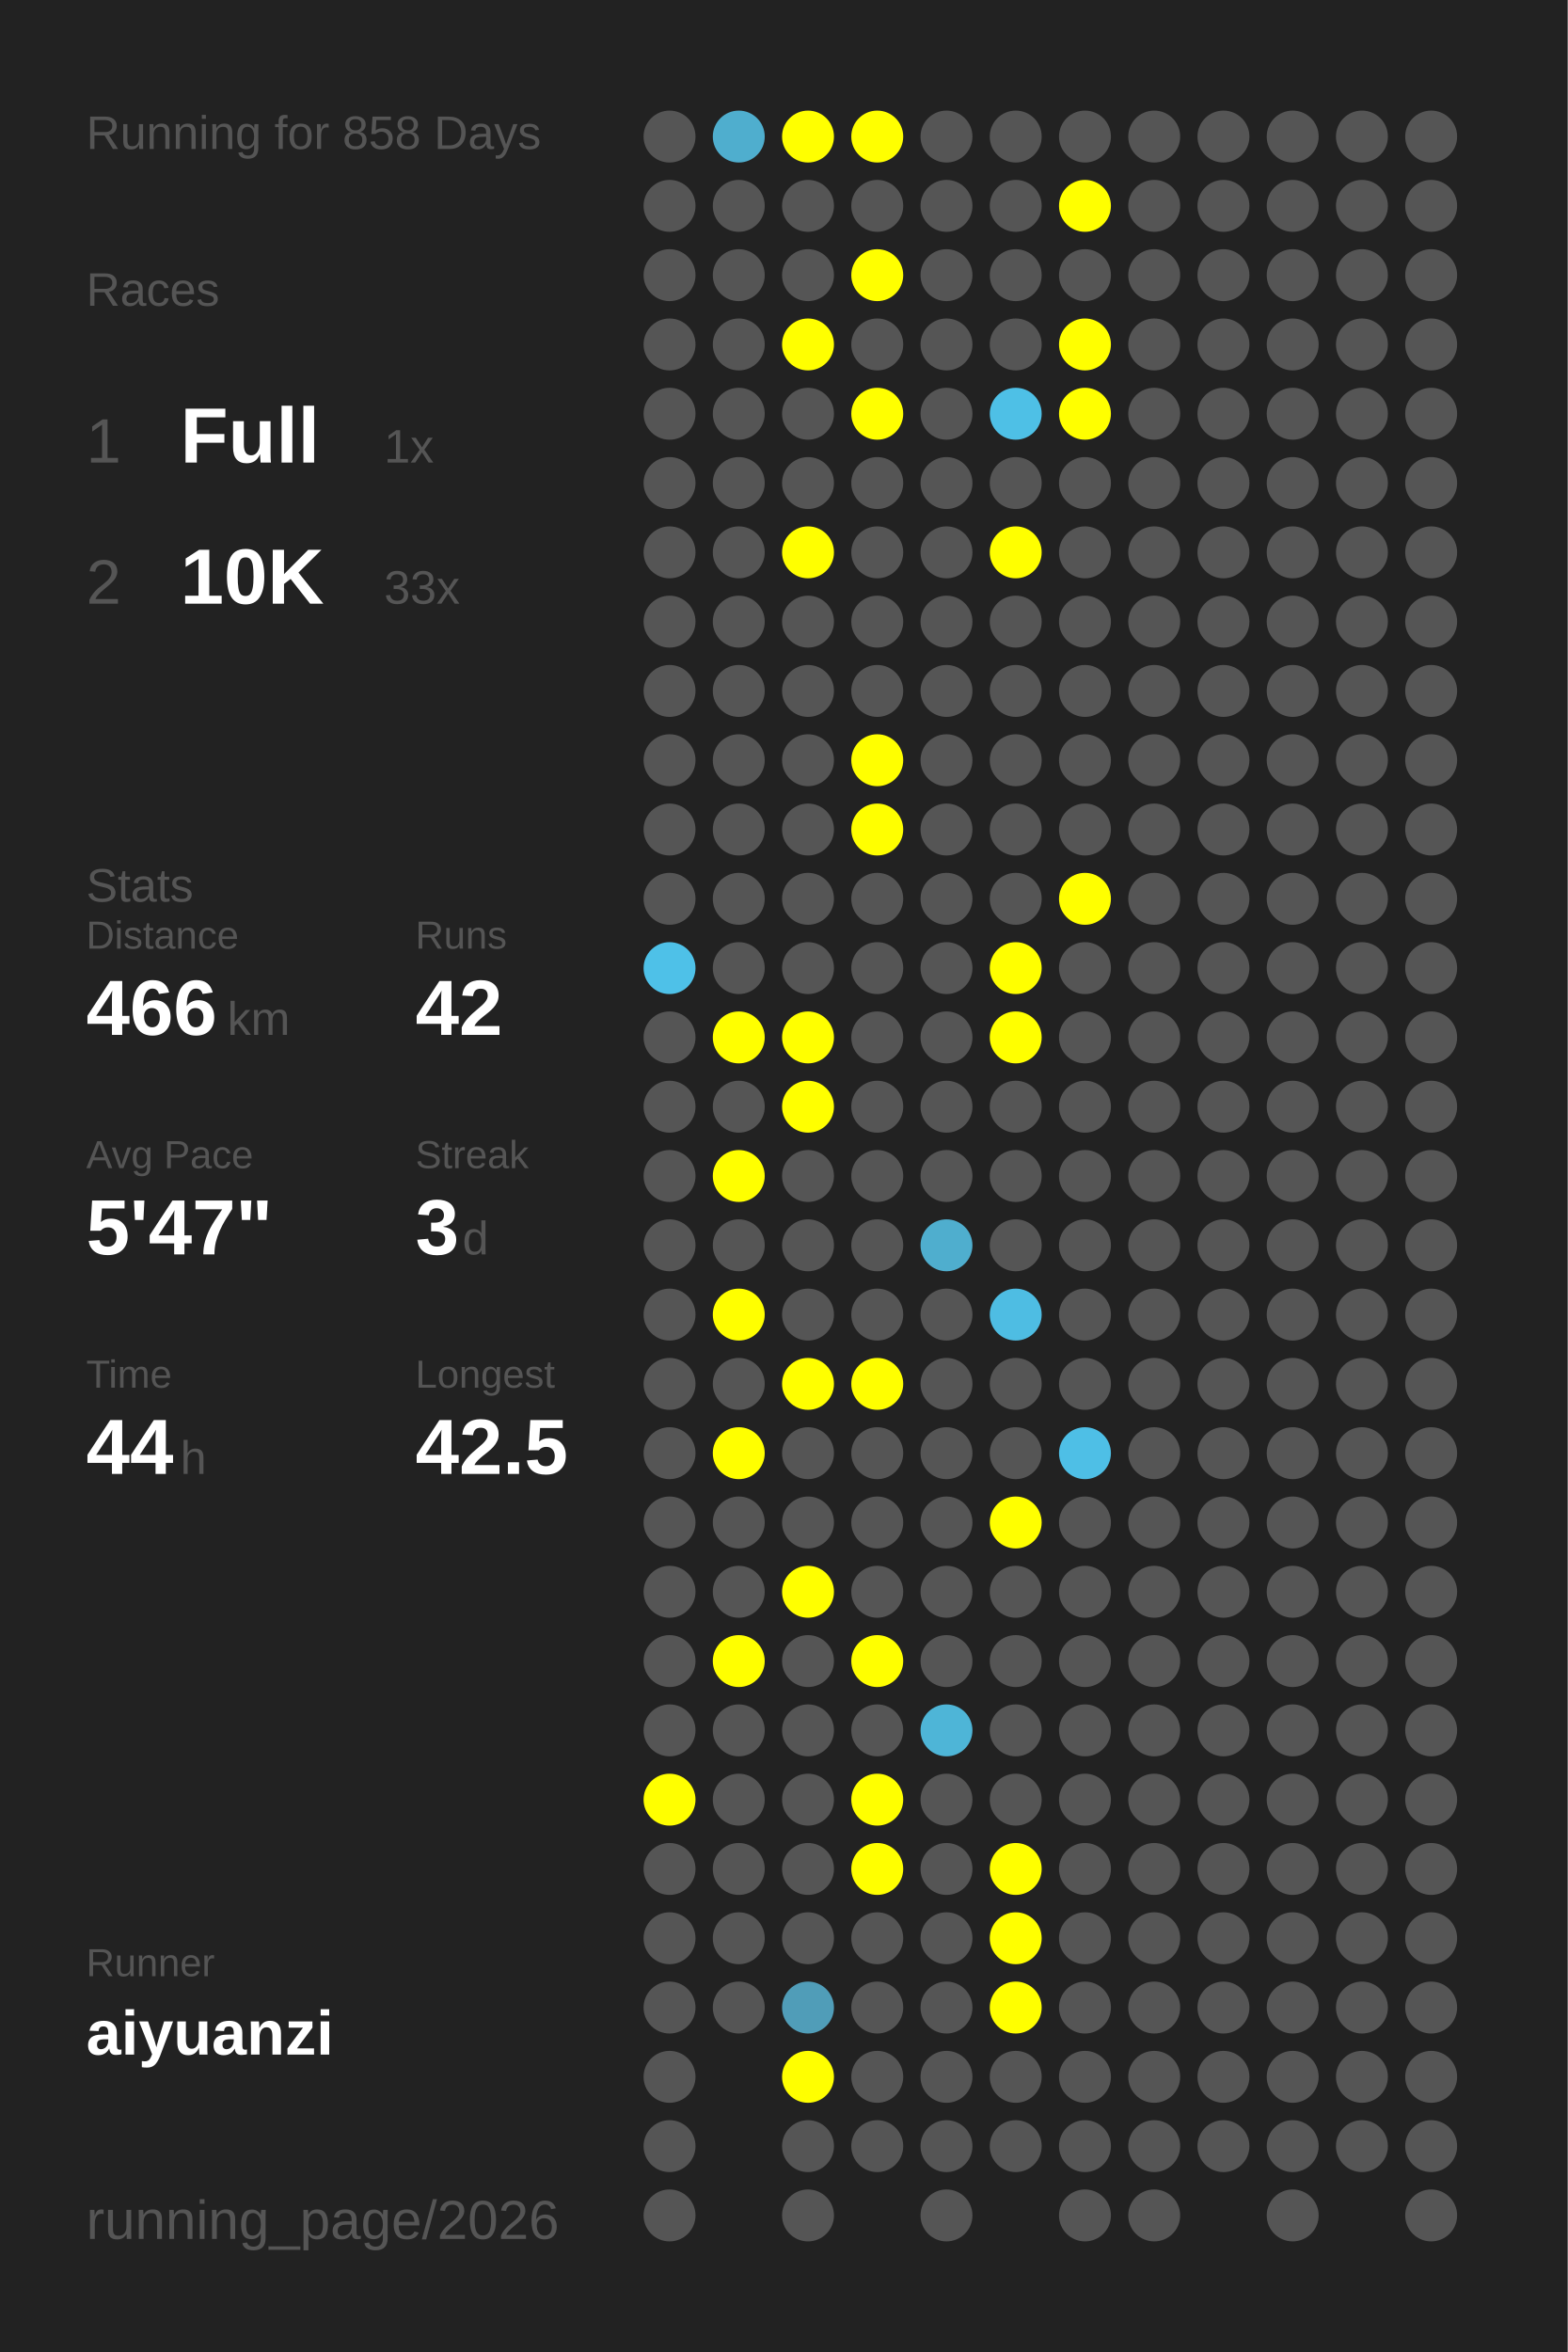
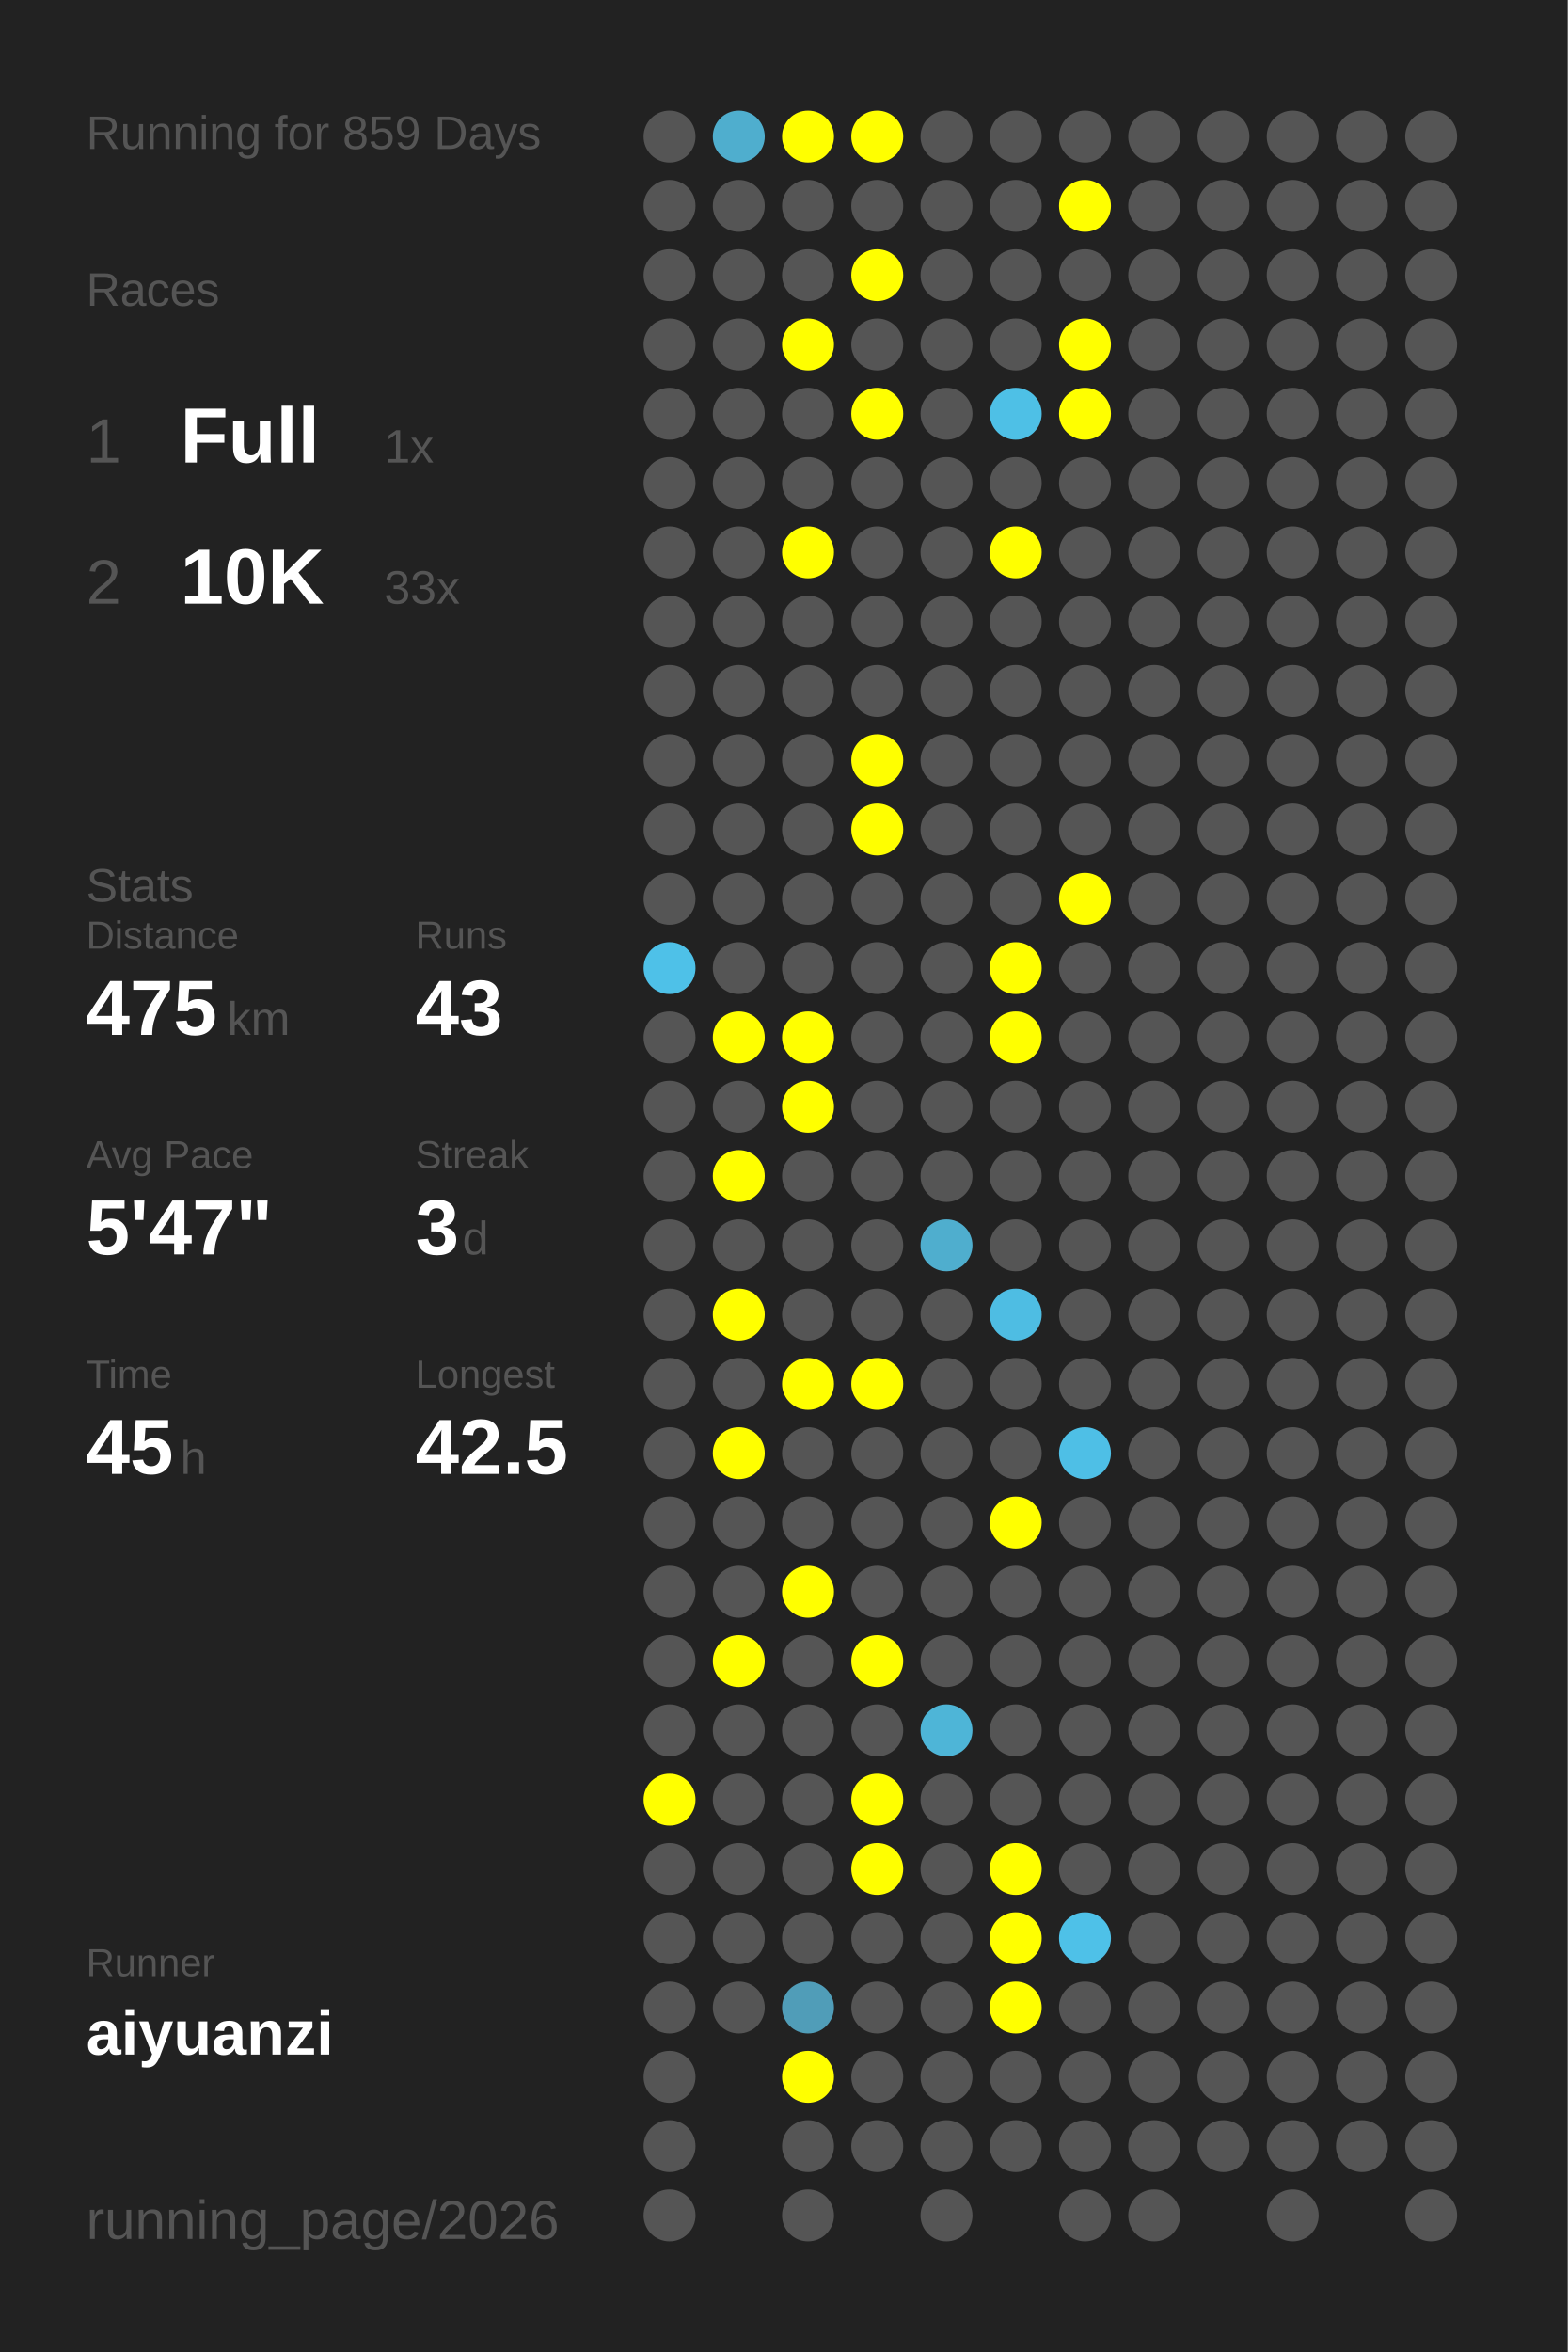
<svg xmlns="http://www.w3.org/2000/svg" baseProfile="full" height="300mm" version="1.1" viewBox="0,0,200,300" width="200mm">
  <defs />
  <rect fill="#222222" height="300" width="200" x="0" y="0" />
-   <text fill="#555555" style="font-size:6px; font-family:Arial;" x="11" y="19">Running for 858 Days</text>
+   <text fill="#555555" style="font-size:6px; font-family:Arial;" x="11" y="19">Running for 859 Days</text>
  <text fill="#555555" style="font-size:6px; font-family:Arial;" x="11" y="39">Races</text>
  <text fill="#555555" style="font-size:8px; font-family:Arial;" x="11" y="59">1</text>
  <text fill="#FFFFFF" style="font-size:10px; font-family:Arial; font-weight:bold;" x="23" y="59">Full</text>
  <text fill="#555555" style="font-size:6px; font-family:Arial;" x="49" y="59">1x</text>
  <text fill="#555555" style="font-size:8px; font-family:Arial;" x="11" y="77">2</text>
  <text fill="#FFFFFF" style="font-size:10px; font-family:Arial; font-weight:bold;" x="23" y="77">10K</text>
  <text fill="#555555" style="font-size:6px; font-family:Arial;" x="49" y="77">33x</text>
  <text fill="#555555" style="font-size:6px; font-family:Arial;" x="11" y="115">Stats</text>
  <text fill="#555555" style="font-size:5px; font-family:Arial;" x="11" y="121">Distance</text>
-   <text fill="#FFFFFF" style="font-size:10px; font-family:Arial; font-weight:bold;" x="11" y="132">466</text>
+   <text fill="#FFFFFF" style="font-size:10px; font-family:Arial; font-weight:bold;" x="11" y="132">475</text>
  <text fill="#555555" style="font-size:6px; font-family:Arial;" x="29" y="132">km</text>
  <text fill="#555555" style="font-size:5px; font-family:Arial;" x="53" y="121">Runs</text>
-   <text fill="#FFFFFF" style="font-size:10px; font-family:Arial; font-weight:bold;" x="53" y="132">42</text>
+   <text fill="#FFFFFF" style="font-size:10px; font-family:Arial; font-weight:bold;" x="53" y="132">43</text>
  <text fill="#555555" style="font-size:5px; font-family:Arial;" x="11" y="149">Avg Pace</text>
  <text fill="#FFFFFF" style="font-size:10px; font-family:Arial; font-weight:bold;" x="11" y="160">5'47"</text>
  <text fill="#555555" style="font-size:5px; font-family:Arial;" x="53" y="149">Streak</text>
  <text fill="#FFFFFF" style="font-size:10px; font-family:Arial; font-weight:bold;" x="53" y="160">3</text>
  <text fill="#555555" style="font-size:6px; font-family:Arial;" x="59" y="160">d</text>
  <text fill="#555555" style="font-size:5px; font-family:Arial;" x="11" y="177">Time</text>
-   <text fill="#FFFFFF" style="font-size:10px; font-family:Arial; font-weight:bold;" x="11" y="188">44</text>
+   <text fill="#FFFFFF" style="font-size:10px; font-family:Arial; font-weight:bold;" x="11" y="188">45</text>
  <text fill="#555555" style="font-size:6px; font-family:Arial;" x="23" y="188">h</text>
  <text fill="#555555" style="font-size:5px; font-family:Arial;" x="53" y="177">Longest</text>
  <text fill="#FFFFFF" style="font-size:10px; font-family:Arial; font-weight:bold;" x="53" y="188">42.5</text>
  <text fill="#555555" style="font-size:5px; font-family:Arial;" x="11" y="252.065">Runner</text>
  <text fill="#FFFFFF" style="font-size:8px; font-family:Arial; font-weight:bold;" x="11" y="262.065">aiyuanzi</text>
  <text fill="#555555" style="font-size:7px; font-family:Arial;" x="11" y="285.581">running_page/2026</text>
  <circle cx="85.417" cy="17.419" fill="#555555" r="3.312" />
  <circle cx="85.417" cy="26.258" fill="#555555" r="3.312" />
  <circle cx="85.417" cy="35.097" fill="#555555" r="3.312" />
  <circle cx="85.417" cy="43.935" fill="#555555" r="3.312" />
  <circle cx="85.417" cy="52.774" fill="#555555" r="3.312" />
  <circle cx="85.417" cy="61.613" fill="#555555" r="3.312" />
  <circle cx="85.417" cy="70.452" fill="#555555" r="3.312" />
  <circle cx="85.417" cy="79.29" fill="#555555" r="3.312" />
  <circle cx="85.417" cy="88.129" fill="#555555" r="3.312" />
  <circle cx="85.417" cy="96.968" fill="#555555" r="3.312" />
  <circle cx="85.417" cy="105.806" fill="#555555" r="3.312" />
  <circle cx="85.417" cy="114.645" fill="#555555" r="3.312" />
  <circle cx="85.417" cy="123.484" fill="#4ec1e8" r="3.312" />
  <circle cx="85.417" cy="132.323" fill="#555555" r="3.312" />
  <circle cx="85.417" cy="141.161" fill="#555555" r="3.312" />
  <circle cx="85.417" cy="150" fill="#555555" r="3.312" />
  <circle cx="85.417" cy="158.839" fill="#555555" r="3.312" />
  <circle cx="85.417" cy="167.677" fill="#555555" r="3.312" />
  <circle cx="85.417" cy="176.516" fill="#555555" r="3.312" />
  <circle cx="85.417" cy="185.355" fill="#555555" r="3.312" />
  <circle cx="85.417" cy="194.194" fill="#555555" r="3.312" />
  <circle cx="85.417" cy="203.032" fill="#555555" r="3.312" />
  <circle cx="85.417" cy="211.871" fill="#555555" r="3.312" />
  <circle cx="85.417" cy="220.71" fill="#555555" r="3.312" />
  <circle cx="85.417" cy="229.548" fill="#FFFF00" r="3.312" />
  <circle cx="85.417" cy="238.387" fill="#555555" r="3.312" />
  <circle cx="85.417" cy="247.226" fill="#555555" r="3.312" />
  <circle cx="85.417" cy="256.065" fill="#555555" r="3.312" />
  <circle cx="85.417" cy="264.903" fill="#555555" r="3.312" />
  <circle cx="85.417" cy="273.742" fill="#555555" r="3.312" />
  <circle cx="85.417" cy="282.581" fill="#555555" r="3.312" />
  <circle cx="94.25" cy="17.419" fill="#4faece" r="3.312" />
  <circle cx="94.25" cy="26.258" fill="#555555" r="3.312" />
  <circle cx="94.25" cy="35.097" fill="#555555" r="3.312" />
  <circle cx="94.25" cy="43.935" fill="#555555" r="3.312" />
  <circle cx="94.25" cy="52.774" fill="#555555" r="3.312" />
  <circle cx="94.25" cy="61.613" fill="#555555" r="3.312" />
  <circle cx="94.25" cy="70.452" fill="#555555" r="3.312" />
  <circle cx="94.25" cy="79.29" fill="#555555" r="3.312" />
  <circle cx="94.25" cy="88.129" fill="#555555" r="3.312" />
  <circle cx="94.25" cy="96.968" fill="#555555" r="3.312" />
  <circle cx="94.25" cy="105.806" fill="#555555" r="3.312" />
  <circle cx="94.25" cy="114.645" fill="#555555" r="3.312" />
  <circle cx="94.25" cy="123.484" fill="#555555" r="3.312" />
  <circle cx="94.25" cy="132.323" fill="#FFFF00" r="3.312" />
  <circle cx="94.25" cy="141.161" fill="#555555" r="3.312" />
  <circle cx="94.25" cy="150" fill="#FFFF00" r="3.312" />
  <circle cx="94.25" cy="158.839" fill="#555555" r="3.312" />
  <circle cx="94.25" cy="167.677" fill="#FFFF00" r="3.312" />
  <circle cx="94.25" cy="176.516" fill="#555555" r="3.312" />
  <circle cx="94.25" cy="185.355" fill="#FFFF00" r="3.312" />
  <circle cx="94.25" cy="194.194" fill="#555555" r="3.312" />
  <circle cx="94.25" cy="203.032" fill="#555555" r="3.312" />
  <circle cx="94.25" cy="211.871" fill="#FFFF00" r="3.312" />
  <circle cx="94.25" cy="220.71" fill="#555555" r="3.312" />
  <circle cx="94.25" cy="229.548" fill="#555555" r="3.312" />
  <circle cx="94.25" cy="238.387" fill="#555555" r="3.312" />
  <circle cx="94.25" cy="247.226" fill="#555555" r="3.312" />
  <circle cx="94.25" cy="256.065" fill="#555555" r="3.312" />
  <circle cx="103.083" cy="17.419" fill="#FFFF00" r="3.312" />
  <circle cx="103.083" cy="26.258" fill="#555555" r="3.312" />
  <circle cx="103.083" cy="35.097" fill="#555555" r="3.312" />
  <circle cx="103.083" cy="43.935" fill="#FFFF00" r="3.312" />
  <circle cx="103.083" cy="52.774" fill="#555555" r="3.312" />
  <circle cx="103.083" cy="61.613" fill="#555555" r="3.312" />
  <circle cx="103.083" cy="70.452" fill="#FFFF00" r="3.312" />
  <circle cx="103.083" cy="79.29" fill="#555555" r="3.312" />
  <circle cx="103.083" cy="88.129" fill="#555555" r="3.312" />
  <circle cx="103.083" cy="96.968" fill="#555555" r="3.312" />
  <circle cx="103.083" cy="105.806" fill="#555555" r="3.312" />
  <circle cx="103.083" cy="114.645" fill="#555555" r="3.312" />
  <circle cx="103.083" cy="123.484" fill="#555555" r="3.312" />
  <circle cx="103.083" cy="132.323" fill="#FFFF00" r="3.312" />
  <circle cx="103.083" cy="141.161" fill="#FFFF00" r="3.312" />
  <circle cx="103.083" cy="150" fill="#555555" r="3.312" />
  <circle cx="103.083" cy="158.839" fill="#555555" r="3.312" />
  <circle cx="103.083" cy="167.677" fill="#555555" r="3.312" />
  <circle cx="103.083" cy="176.516" fill="#FFFF00" r="3.312" />
  <circle cx="103.083" cy="185.355" fill="#555555" r="3.312" />
  <circle cx="103.083" cy="194.194" fill="#555555" r="3.312" />
  <circle cx="103.083" cy="203.032" fill="#FFFF00" r="3.312" />
  <circle cx="103.083" cy="211.871" fill="#555555" r="3.312" />
  <circle cx="103.083" cy="220.71" fill="#555555" r="3.312" />
  <circle cx="103.083" cy="229.548" fill="#555555" r="3.312" />
  <circle cx="103.083" cy="238.387" fill="#555555" r="3.312" />
  <circle cx="103.083" cy="247.226" fill="#555555" r="3.312" />
  <circle cx="103.083" cy="256.065" fill="#509db8" r="3.312" />
  <circle cx="103.083" cy="264.903" fill="#FFFF00" r="3.312" />
  <circle cx="103.083" cy="273.742" fill="#555555" r="3.312" />
  <circle cx="103.083" cy="282.581" fill="#555555" r="3.312" />
  <circle cx="111.917" cy="17.419" fill="#FFFF00" r="3.312" />
  <circle cx="111.917" cy="26.258" fill="#555555" r="3.312" />
  <circle cx="111.917" cy="35.097" fill="#FFFF00" r="3.312" />
  <circle cx="111.917" cy="43.935" fill="#555555" r="3.312" />
  <circle cx="111.917" cy="52.774" fill="#FFFF00" r="3.312" />
  <circle cx="111.917" cy="61.613" fill="#555555" r="3.312" />
  <circle cx="111.917" cy="70.452" fill="#555555" r="3.312" />
  <circle cx="111.917" cy="79.29" fill="#555555" r="3.312" />
  <circle cx="111.917" cy="88.129" fill="#555555" r="3.312" />
  <circle cx="111.917" cy="96.968" fill="#FFFF00" r="3.312" />
  <circle cx="111.917" cy="105.806" fill="#FFFF00" r="3.312" />
  <circle cx="111.917" cy="114.645" fill="#555555" r="3.312" />
  <circle cx="111.917" cy="123.484" fill="#555555" r="3.312" />
  <circle cx="111.917" cy="132.323" fill="#555555" r="3.312" />
  <circle cx="111.917" cy="141.161" fill="#555555" r="3.312" />
  <circle cx="111.917" cy="150" fill="#555555" r="3.312" />
  <circle cx="111.917" cy="158.839" fill="#555555" r="3.312" />
  <circle cx="111.917" cy="167.677" fill="#555555" r="3.312" />
  <circle cx="111.917" cy="176.516" fill="#FFFF00" r="3.312" />
  <circle cx="111.917" cy="185.355" fill="#555555" r="3.312" />
  <circle cx="111.917" cy="194.194" fill="#555555" r="3.312" />
  <circle cx="111.917" cy="203.032" fill="#555555" r="3.312" />
  <circle cx="111.917" cy="211.871" fill="#FFFF00" r="3.312" />
  <circle cx="111.917" cy="220.71" fill="#555555" r="3.312" />
  <circle cx="111.917" cy="229.548" fill="#FFFF00" r="3.312" />
  <circle cx="111.917" cy="238.387" fill="#FFFF00" r="3.312" />
  <circle cx="111.917" cy="247.226" fill="#555555" r="3.312" />
  <circle cx="111.917" cy="256.065" fill="#555555" r="3.312" />
  <circle cx="111.917" cy="264.903" fill="#555555" r="3.312" />
  <circle cx="111.917" cy="273.742" fill="#555555" r="3.312" />
  <circle cx="120.75" cy="17.419" fill="#555555" r="3.312" />
  <circle cx="120.75" cy="26.258" fill="#555555" r="3.312" />
  <circle cx="120.75" cy="35.097" fill="#555555" r="3.312" />
  <circle cx="120.75" cy="43.935" fill="#555555" r="3.312" />
  <circle cx="120.75" cy="52.774" fill="#555555" r="3.312" />
  <circle cx="120.75" cy="61.613" fill="#555555" r="3.312" />
  <circle cx="120.75" cy="70.452" fill="#555555" r="3.312" />
  <circle cx="120.75" cy="79.29" fill="#555555" r="3.312" />
  <circle cx="120.75" cy="88.129" fill="#555555" r="3.312" />
  <circle cx="120.75" cy="96.968" fill="#555555" r="3.312" />
  <circle cx="120.75" cy="105.806" fill="#555555" r="3.312" />
  <circle cx="120.75" cy="114.645" fill="#555555" r="3.312" />
  <circle cx="120.75" cy="123.484" fill="#555555" r="3.312" />
  <circle cx="120.75" cy="132.323" fill="#555555" r="3.312" />
  <circle cx="120.75" cy="141.161" fill="#555555" r="3.312" />
  <circle cx="120.75" cy="150" fill="#555555" r="3.312" />
  <circle cx="120.75" cy="158.839" fill="#4faece" r="3.312" />
  <circle cx="120.75" cy="167.677" fill="#555555" r="3.312" />
  <circle cx="120.75" cy="176.516" fill="#555555" r="3.312" />
  <circle cx="120.75" cy="185.355" fill="#555555" r="3.312" />
  <circle cx="120.75" cy="194.194" fill="#555555" r="3.312" />
  <circle cx="120.75" cy="203.032" fill="#555555" r="3.312" />
  <circle cx="120.75" cy="211.871" fill="#555555" r="3.312" />
  <circle cx="120.75" cy="220.71" fill="#4eb5d7" r="3.312" />
  <circle cx="120.75" cy="229.548" fill="#555555" r="3.312" />
  <circle cx="120.75" cy="238.387" fill="#555555" r="3.312" />
  <circle cx="120.75" cy="247.226" fill="#555555" r="3.312" />
  <circle cx="120.75" cy="256.065" fill="#555555" r="3.312" />
  <circle cx="120.75" cy="264.903" fill="#555555" r="3.312" />
  <circle cx="120.75" cy="273.742" fill="#555555" r="3.312" />
  <circle cx="120.75" cy="282.581" fill="#555555" r="3.312" />
  <circle cx="129.583" cy="17.419" fill="#555555" r="3.312" />
  <circle cx="129.583" cy="26.258" fill="#555555" r="3.312" />
  <circle cx="129.583" cy="35.097" fill="#555555" r="3.312" />
  <circle cx="129.583" cy="43.935" fill="#555555" r="3.312" />
  <circle cx="129.583" cy="52.774" fill="#4ec0e6" r="3.312" />
  <circle cx="129.583" cy="61.613" fill="#555555" r="3.312" />
  <circle cx="129.583" cy="70.452" fill="#FFFF00" r="3.312" />
  <circle cx="129.583" cy="79.29" fill="#555555" r="3.312" />
  <circle cx="129.583" cy="88.129" fill="#555555" r="3.312" />
  <circle cx="129.583" cy="96.968" fill="#555555" r="3.312" />
  <circle cx="129.583" cy="105.806" fill="#555555" r="3.312" />
  <circle cx="129.583" cy="114.645" fill="#555555" r="3.312" />
  <circle cx="129.583" cy="123.484" fill="#FFFF00" r="3.312" />
  <circle cx="129.583" cy="132.323" fill="#FFFF00" r="3.312" />
  <circle cx="129.583" cy="141.161" fill="#555555" r="3.312" />
  <circle cx="129.583" cy="150" fill="#555555" r="3.312" />
  <circle cx="129.583" cy="158.839" fill="#555555" r="3.312" />
  <circle cx="129.583" cy="167.677" fill="#4ebde3" r="3.312" />
  <circle cx="129.583" cy="176.516" fill="#555555" r="3.312" />
  <circle cx="129.583" cy="185.355" fill="#555555" r="3.312" />
  <circle cx="129.583" cy="194.194" fill="#FFFF00" r="3.312" />
  <circle cx="129.583" cy="203.032" fill="#555555" r="3.312" />
  <circle cx="129.583" cy="211.871" fill="#555555" r="3.312" />
  <circle cx="129.583" cy="220.71" fill="#555555" r="3.312" />
  <circle cx="129.583" cy="229.548" fill="#555555" r="3.312" />
  <circle cx="129.583" cy="238.387" fill="#FFFF00" r="3.312" />
  <circle cx="129.583" cy="247.226" fill="#FFFF00" r="3.312" />
  <circle cx="129.583" cy="256.065" fill="#FFFF00" r="3.312" />
  <circle cx="129.583" cy="264.903" fill="#555555" r="3.312" />
  <circle cx="129.583" cy="273.742" fill="#555555" r="3.312" />
  <circle cx="138.417" cy="17.419" fill="#555555" r="3.312" />
  <circle cx="138.417" cy="26.258" fill="#FFFF00" r="3.312" />
  <circle cx="138.417" cy="35.097" fill="#555555" r="3.312" />
  <circle cx="138.417" cy="43.935" fill="#FFFF00" r="3.312" />
  <circle cx="138.417" cy="52.774" fill="#FFFF00" r="3.312" />
  <circle cx="138.417" cy="61.613" fill="#555555" r="3.312" />
  <circle cx="138.417" cy="70.452" fill="#555555" r="3.312" />
  <circle cx="138.417" cy="79.29" fill="#555555" r="3.312" />
  <circle cx="138.417" cy="88.129" fill="#555555" r="3.312" />
  <circle cx="138.417" cy="96.968" fill="#555555" r="3.312" />
  <circle cx="138.417" cy="105.806" fill="#555555" r="3.312" />
  <circle cx="138.417" cy="114.645" fill="#FFFF00" r="3.312" />
  <circle cx="138.417" cy="123.484" fill="#555555" r="3.312" />
  <circle cx="138.417" cy="132.323" fill="#555555" r="3.312" />
  <circle cx="138.417" cy="141.161" fill="#555555" r="3.312" />
  <circle cx="138.417" cy="150" fill="#555555" r="3.312" />
  <circle cx="138.417" cy="158.839" fill="#555555" r="3.312" />
  <circle cx="138.417" cy="167.677" fill="#555555" r="3.312" />
  <circle cx="138.417" cy="176.516" fill="#555555" r="3.312" />
  <circle cx="138.417" cy="185.355" fill="#4ebfe6" r="3.312" />
  <circle cx="138.417" cy="194.194" fill="#555555" r="3.312" />
  <circle cx="138.417" cy="203.032" fill="#555555" r="3.312" />
  <circle cx="138.417" cy="211.871" fill="#555555" r="3.312" />
  <circle cx="138.417" cy="220.71" fill="#555555" r="3.312" />
  <circle cx="138.417" cy="229.548" fill="#555555" r="3.312" />
  <circle cx="138.417" cy="238.387" fill="#555555" r="3.312" />
-   <circle cx="138.417" cy="247.226" fill="#555555" r="3.312" />
+   <circle cx="138.417" cy="247.226" fill="#4ec1e8" r="3.312" />
  <circle cx="138.417" cy="256.065" fill="#555555" r="3.312" />
  <circle cx="138.417" cy="264.903" fill="#555555" r="3.312" />
  <circle cx="138.417" cy="273.742" fill="#555555" r="3.312" />
  <circle cx="138.417" cy="282.581" fill="#555555" r="3.312" />
  <circle cx="147.25" cy="17.419" fill="#555555" r="3.312" />
  <circle cx="147.25" cy="26.258" fill="#555555" r="3.312" />
  <circle cx="147.25" cy="35.097" fill="#555555" r="3.312" />
  <circle cx="147.25" cy="43.935" fill="#555555" r="3.312" />
  <circle cx="147.25" cy="52.774" fill="#555555" r="3.312" />
  <circle cx="147.25" cy="61.613" fill="#555555" r="3.312" />
  <circle cx="147.25" cy="70.452" fill="#555555" r="3.312" />
  <circle cx="147.25" cy="79.29" fill="#555555" r="3.312" />
  <circle cx="147.25" cy="88.129" fill="#555555" r="3.312" />
  <circle cx="147.25" cy="96.968" fill="#555555" r="3.312" />
  <circle cx="147.25" cy="105.806" fill="#555555" r="3.312" />
  <circle cx="147.25" cy="114.645" fill="#555555" r="3.312" />
  <circle cx="147.25" cy="123.484" fill="#555555" r="3.312" />
  <circle cx="147.25" cy="132.323" fill="#555555" r="3.312" />
  <circle cx="147.25" cy="141.161" fill="#555555" r="3.312" />
  <circle cx="147.25" cy="150" fill="#555555" r="3.312" />
  <circle cx="147.25" cy="158.839" fill="#555555" r="3.312" />
  <circle cx="147.25" cy="167.677" fill="#555555" r="3.312" />
  <circle cx="147.25" cy="176.516" fill="#555555" r="3.312" />
  <circle cx="147.25" cy="185.355" fill="#555555" r="3.312" />
  <circle cx="147.25" cy="194.194" fill="#555555" r="3.312" />
  <circle cx="147.25" cy="203.032" fill="#555555" r="3.312" />
  <circle cx="147.25" cy="211.871" fill="#555555" r="3.312" />
  <circle cx="147.25" cy="220.71" fill="#555555" r="3.312" />
  <circle cx="147.25" cy="229.548" fill="#555555" r="3.312" />
  <circle cx="147.25" cy="238.387" fill="#555555" r="3.312" />
  <circle cx="147.25" cy="247.226" fill="#555555" r="3.312" />
  <circle cx="147.25" cy="256.065" fill="#555555" r="3.312" />
  <circle cx="147.25" cy="264.903" fill="#555555" r="3.312" />
  <circle cx="147.25" cy="273.742" fill="#555555" r="3.312" />
  <circle cx="147.25" cy="282.581" fill="#555555" r="3.312" />
  <circle cx="156.083" cy="17.419" fill="#555555" r="3.312" />
  <circle cx="156.083" cy="26.258" fill="#555555" r="3.312" />
  <circle cx="156.083" cy="35.097" fill="#555555" r="3.312" />
  <circle cx="156.083" cy="43.935" fill="#555555" r="3.312" />
  <circle cx="156.083" cy="52.774" fill="#555555" r="3.312" />
  <circle cx="156.083" cy="61.613" fill="#555555" r="3.312" />
  <circle cx="156.083" cy="70.452" fill="#555555" r="3.312" />
  <circle cx="156.083" cy="79.29" fill="#555555" r="3.312" />
  <circle cx="156.083" cy="88.129" fill="#555555" r="3.312" />
  <circle cx="156.083" cy="96.968" fill="#555555" r="3.312" />
  <circle cx="156.083" cy="105.806" fill="#555555" r="3.312" />
  <circle cx="156.083" cy="114.645" fill="#555555" r="3.312" />
  <circle cx="156.083" cy="123.484" fill="#555555" r="3.312" />
  <circle cx="156.083" cy="132.323" fill="#555555" r="3.312" />
  <circle cx="156.083" cy="141.161" fill="#555555" r="3.312" />
  <circle cx="156.083" cy="150" fill="#555555" r="3.312" />
  <circle cx="156.083" cy="158.839" fill="#555555" r="3.312" />
  <circle cx="156.083" cy="167.677" fill="#555555" r="3.312" />
  <circle cx="156.083" cy="176.516" fill="#555555" r="3.312" />
  <circle cx="156.083" cy="185.355" fill="#555555" r="3.312" />
  <circle cx="156.083" cy="194.194" fill="#555555" r="3.312" />
  <circle cx="156.083" cy="203.032" fill="#555555" r="3.312" />
  <circle cx="156.083" cy="211.871" fill="#555555" r="3.312" />
  <circle cx="156.083" cy="220.71" fill="#555555" r="3.312" />
  <circle cx="156.083" cy="229.548" fill="#555555" r="3.312" />
  <circle cx="156.083" cy="238.387" fill="#555555" r="3.312" />
  <circle cx="156.083" cy="247.226" fill="#555555" r="3.312" />
  <circle cx="156.083" cy="256.065" fill="#555555" r="3.312" />
  <circle cx="156.083" cy="264.903" fill="#555555" r="3.312" />
  <circle cx="156.083" cy="273.742" fill="#555555" r="3.312" />
  <circle cx="164.917" cy="17.419" fill="#555555" r="3.312" />
  <circle cx="164.917" cy="26.258" fill="#555555" r="3.312" />
  <circle cx="164.917" cy="35.097" fill="#555555" r="3.312" />
  <circle cx="164.917" cy="43.935" fill="#555555" r="3.312" />
  <circle cx="164.917" cy="52.774" fill="#555555" r="3.312" />
  <circle cx="164.917" cy="61.613" fill="#555555" r="3.312" />
  <circle cx="164.917" cy="70.452" fill="#555555" r="3.312" />
  <circle cx="164.917" cy="79.29" fill="#555555" r="3.312" />
  <circle cx="164.917" cy="88.129" fill="#555555" r="3.312" />
  <circle cx="164.917" cy="96.968" fill="#555555" r="3.312" />
  <circle cx="164.917" cy="105.806" fill="#555555" r="3.312" />
  <circle cx="164.917" cy="114.645" fill="#555555" r="3.312" />
  <circle cx="164.917" cy="123.484" fill="#555555" r="3.312" />
  <circle cx="164.917" cy="132.323" fill="#555555" r="3.312" />
  <circle cx="164.917" cy="141.161" fill="#555555" r="3.312" />
  <circle cx="164.917" cy="150" fill="#555555" r="3.312" />
  <circle cx="164.917" cy="158.839" fill="#555555" r="3.312" />
  <circle cx="164.917" cy="167.677" fill="#555555" r="3.312" />
  <circle cx="164.917" cy="176.516" fill="#555555" r="3.312" />
  <circle cx="164.917" cy="185.355" fill="#555555" r="3.312" />
  <circle cx="164.917" cy="194.194" fill="#555555" r="3.312" />
  <circle cx="164.917" cy="203.032" fill="#555555" r="3.312" />
  <circle cx="164.917" cy="211.871" fill="#555555" r="3.312" />
  <circle cx="164.917" cy="220.71" fill="#555555" r="3.312" />
  <circle cx="164.917" cy="229.548" fill="#555555" r="3.312" />
  <circle cx="164.917" cy="238.387" fill="#555555" r="3.312" />
  <circle cx="164.917" cy="247.226" fill="#555555" r="3.312" />
  <circle cx="164.917" cy="256.065" fill="#555555" r="3.312" />
  <circle cx="164.917" cy="264.903" fill="#555555" r="3.312" />
  <circle cx="164.917" cy="273.742" fill="#555555" r="3.312" />
  <circle cx="164.917" cy="282.581" fill="#555555" r="3.312" />
  <circle cx="173.75" cy="17.419" fill="#555555" r="3.312" />
  <circle cx="173.75" cy="26.258" fill="#555555" r="3.312" />
  <circle cx="173.75" cy="35.097" fill="#555555" r="3.312" />
  <circle cx="173.75" cy="43.935" fill="#555555" r="3.312" />
  <circle cx="173.75" cy="52.774" fill="#555555" r="3.312" />
  <circle cx="173.75" cy="61.613" fill="#555555" r="3.312" />
  <circle cx="173.75" cy="70.452" fill="#555555" r="3.312" />
  <circle cx="173.75" cy="79.29" fill="#555555" r="3.312" />
  <circle cx="173.75" cy="88.129" fill="#555555" r="3.312" />
  <circle cx="173.75" cy="96.968" fill="#555555" r="3.312" />
  <circle cx="173.75" cy="105.806" fill="#555555" r="3.312" />
  <circle cx="173.75" cy="114.645" fill="#555555" r="3.312" />
  <circle cx="173.75" cy="123.484" fill="#555555" r="3.312" />
  <circle cx="173.75" cy="132.323" fill="#555555" r="3.312" />
  <circle cx="173.75" cy="141.161" fill="#555555" r="3.312" />
  <circle cx="173.75" cy="150" fill="#555555" r="3.312" />
  <circle cx="173.75" cy="158.839" fill="#555555" r="3.312" />
  <circle cx="173.75" cy="167.677" fill="#555555" r="3.312" />
  <circle cx="173.75" cy="176.516" fill="#555555" r="3.312" />
  <circle cx="173.75" cy="185.355" fill="#555555" r="3.312" />
  <circle cx="173.75" cy="194.194" fill="#555555" r="3.312" />
  <circle cx="173.75" cy="203.032" fill="#555555" r="3.312" />
  <circle cx="173.75" cy="211.871" fill="#555555" r="3.312" />
  <circle cx="173.75" cy="220.71" fill="#555555" r="3.312" />
  <circle cx="173.75" cy="229.548" fill="#555555" r="3.312" />
  <circle cx="173.75" cy="238.387" fill="#555555" r="3.312" />
  <circle cx="173.75" cy="247.226" fill="#555555" r="3.312" />
  <circle cx="173.75" cy="256.065" fill="#555555" r="3.312" />
  <circle cx="173.75" cy="264.903" fill="#555555" r="3.312" />
  <circle cx="173.75" cy="273.742" fill="#555555" r="3.312" />
  <circle cx="182.583" cy="17.419" fill="#555555" r="3.312" />
  <circle cx="182.583" cy="26.258" fill="#555555" r="3.312" />
  <circle cx="182.583" cy="35.097" fill="#555555" r="3.312" />
  <circle cx="182.583" cy="43.935" fill="#555555" r="3.312" />
  <circle cx="182.583" cy="52.774" fill="#555555" r="3.312" />
  <circle cx="182.583" cy="61.613" fill="#555555" r="3.312" />
  <circle cx="182.583" cy="70.452" fill="#555555" r="3.312" />
  <circle cx="182.583" cy="79.29" fill="#555555" r="3.312" />
  <circle cx="182.583" cy="88.129" fill="#555555" r="3.312" />
  <circle cx="182.583" cy="96.968" fill="#555555" r="3.312" />
  <circle cx="182.583" cy="105.806" fill="#555555" r="3.312" />
  <circle cx="182.583" cy="114.645" fill="#555555" r="3.312" />
  <circle cx="182.583" cy="123.484" fill="#555555" r="3.312" />
  <circle cx="182.583" cy="132.323" fill="#555555" r="3.312" />
  <circle cx="182.583" cy="141.161" fill="#555555" r="3.312" />
  <circle cx="182.583" cy="150" fill="#555555" r="3.312" />
  <circle cx="182.583" cy="158.839" fill="#555555" r="3.312" />
  <circle cx="182.583" cy="167.677" fill="#555555" r="3.312" />
  <circle cx="182.583" cy="176.516" fill="#555555" r="3.312" />
  <circle cx="182.583" cy="185.355" fill="#555555" r="3.312" />
  <circle cx="182.583" cy="194.194" fill="#555555" r="3.312" />
  <circle cx="182.583" cy="203.032" fill="#555555" r="3.312" />
  <circle cx="182.583" cy="211.871" fill="#555555" r="3.312" />
  <circle cx="182.583" cy="220.71" fill="#555555" r="3.312" />
  <circle cx="182.583" cy="229.548" fill="#555555" r="3.312" />
  <circle cx="182.583" cy="238.387" fill="#555555" r="3.312" />
  <circle cx="182.583" cy="247.226" fill="#555555" r="3.312" />
  <circle cx="182.583" cy="256.065" fill="#555555" r="3.312" />
  <circle cx="182.583" cy="264.903" fill="#555555" r="3.312" />
  <circle cx="182.583" cy="273.742" fill="#555555" r="3.312" />
  <circle cx="182.583" cy="282.581" fill="#555555" r="3.312" />
</svg>
